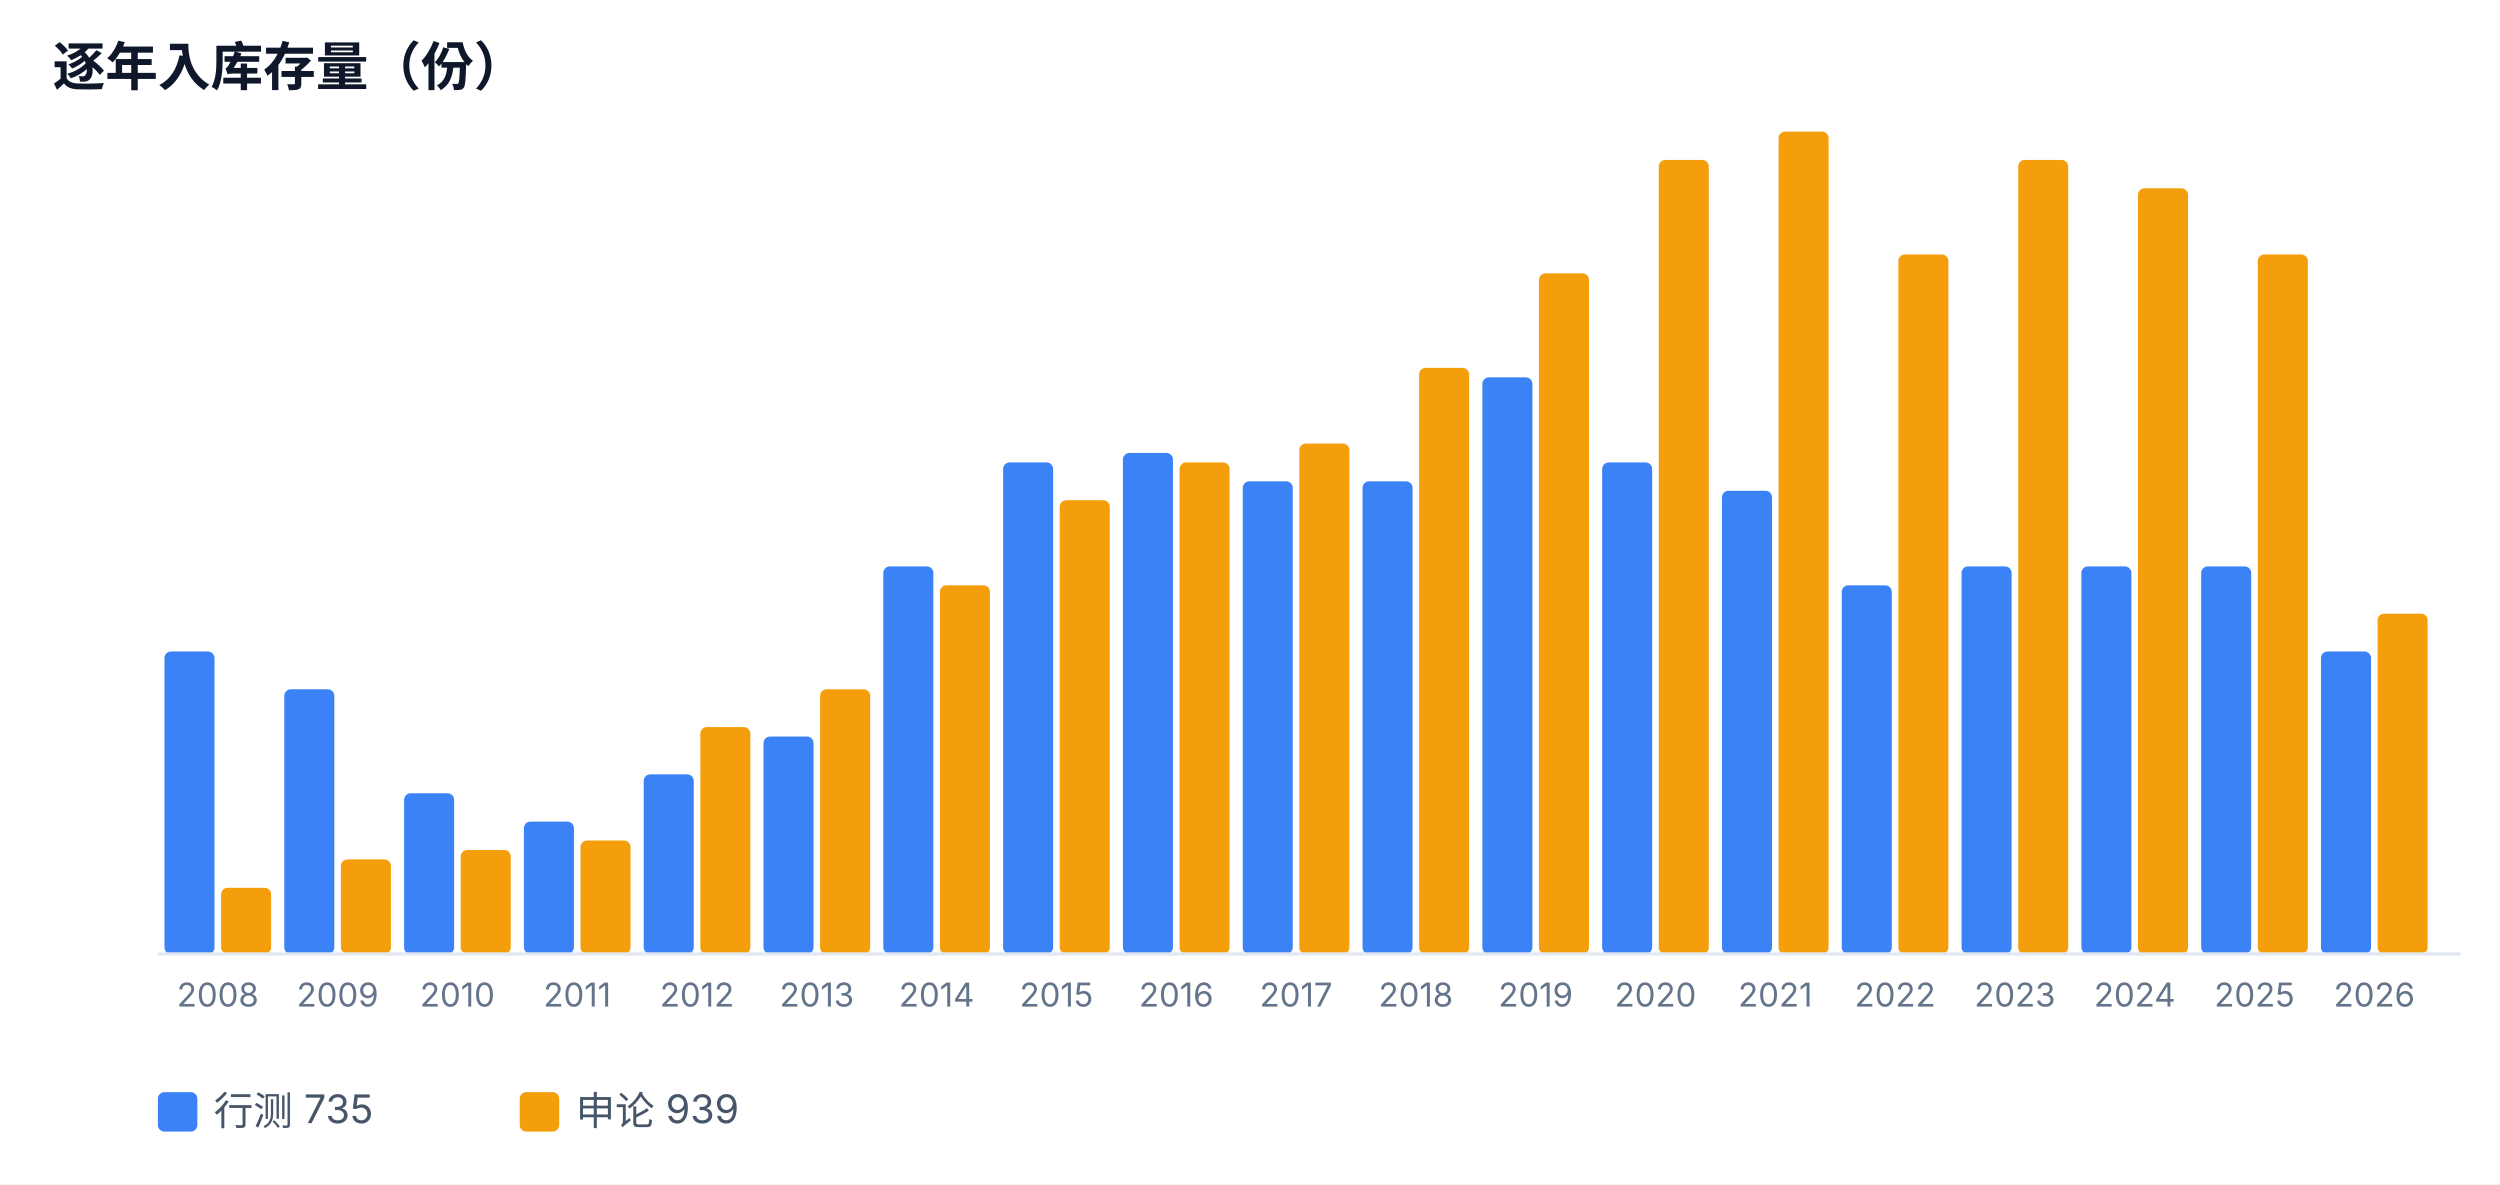
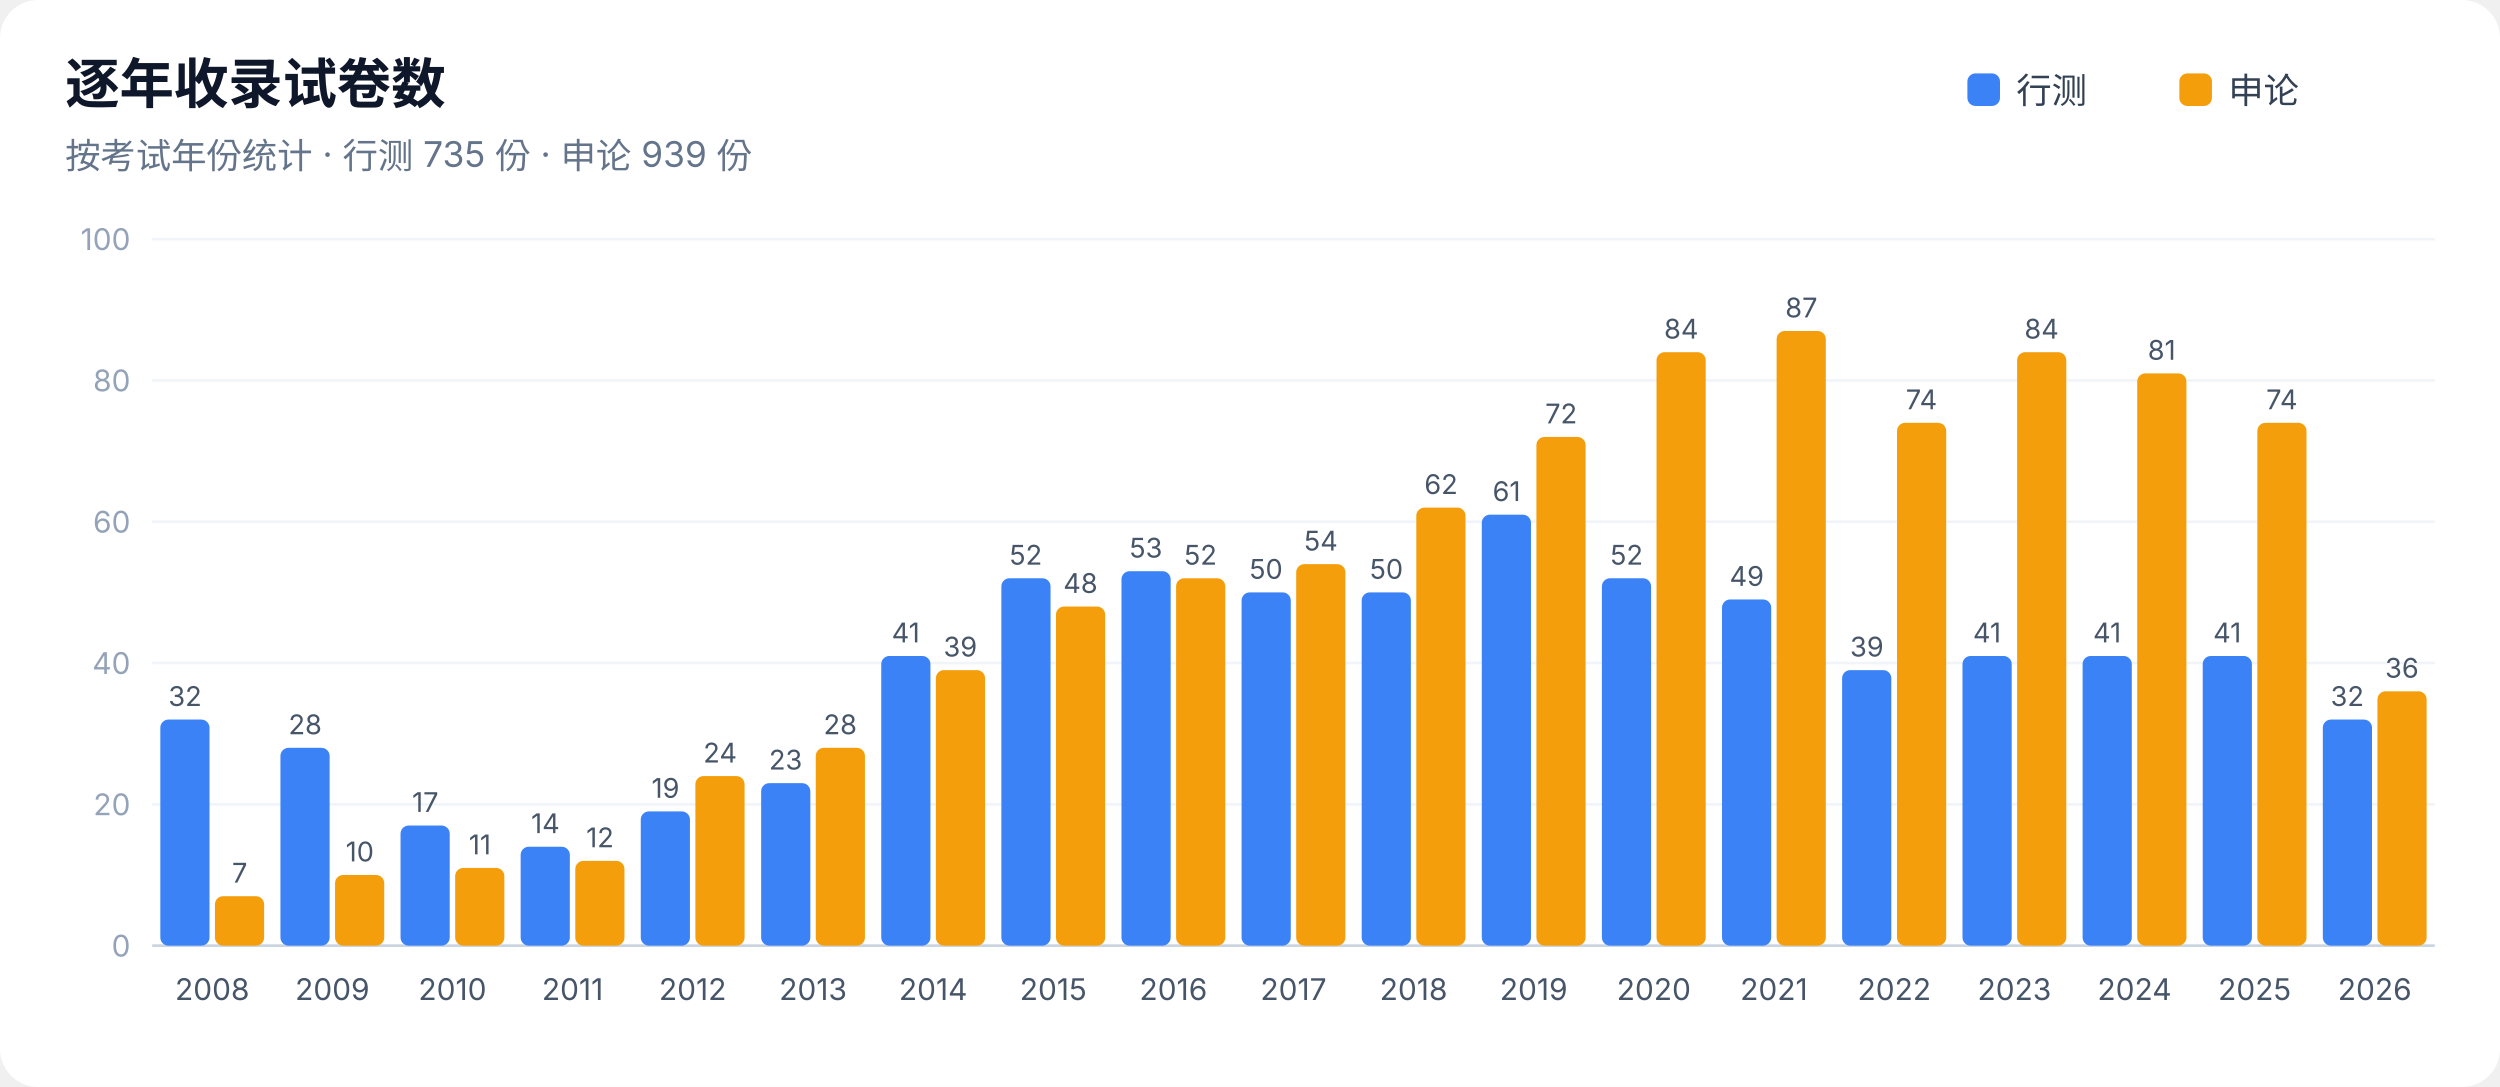
- <svg xmlns="http://www.w3.org/2000/svg" width="760" height="360" viewBox="0 0 760 360" font-family="-apple-system,BlinkMacSystemFont,'Segoe UI','PingFang SC','Microsoft YaHei',sans-serif">
-   <rect width="100%" height="100%" fill="#fff" />
-   <text x="16" y="26" font-size="16" font-weight="700" fill="#0f172a">逐年入库存量（份）</text>
-   <rect x="50.0" y="198.046" width="15.211" height="92.0" rx="2" fill="#3b82f6" />
-   <rect x="67.211" y="269.885" width="15.211" height="20.1" rx="2" fill="#f59e0b" />
-   <text x="66.211" y="306" font-size="10" fill="#64748b" text-anchor="middle">2008</text>
-   <rect x="86.421" y="209.54" width="15.211" height="80.5" rx="2" fill="#3b82f6" />
-   <rect x="103.632" y="261.264" width="15.211" height="28.7" rx="2" fill="#f59e0b" />
-   <text x="102.632" y="306" font-size="10" fill="#64748b" text-anchor="middle">2009</text>
-   <rect x="122.842" y="241.149" width="15.211" height="48.9" rx="2" fill="#3b82f6" />
-   <rect x="140.053" y="258.391" width="15.211" height="31.6" rx="2" fill="#f59e0b" />
-   <text x="139.053" y="306" font-size="10" fill="#64748b" text-anchor="middle">2010</text>
-   <rect x="159.263" y="249.77" width="15.211" height="40.2" rx="2" fill="#3b82f6" />
-   <rect x="176.474" y="255.517" width="15.211" height="34.5" rx="2" fill="#f59e0b" />
-   <text x="175.474" y="306" font-size="10" fill="#64748b" text-anchor="middle">2011</text>
-   <rect x="195.684" y="235.402" width="15.211" height="54.6" rx="2" fill="#3b82f6" />
-   <rect x="212.895" y="221.034" width="15.211" height="69.0" rx="2" fill="#f59e0b" />
-   <text x="211.895" y="306" font-size="10" fill="#64748b" text-anchor="middle">2012</text>
-   <rect x="232.105" y="223.908" width="15.211" height="66.1" rx="2" fill="#3b82f6" />
-   <rect x="249.316" y="209.54" width="15.211" height="80.5" rx="2" fill="#f59e0b" />
-   <text x="248.316" y="306" font-size="10" fill="#64748b" text-anchor="middle">2013</text>
-   <rect x="268.526" y="172.184" width="15.211" height="117.8" rx="2" fill="#3b82f6" />
-   <rect x="285.737" y="177.931" width="15.211" height="112.1" rx="2" fill="#f59e0b" />
-   <text x="284.737" y="306" font-size="10" fill="#64748b" text-anchor="middle">2014</text>
-   <rect x="304.947" y="140.575" width="15.211" height="149.4" rx="2" fill="#3b82f6" />
-   <rect x="322.158" y="152.069" width="15.211" height="137.9" rx="2" fill="#f59e0b" />
-   <text x="321.158" y="306" font-size="10" fill="#64748b" text-anchor="middle">2015</text>
-   <rect x="341.368" y="137.701" width="15.211" height="152.3" rx="2" fill="#3b82f6" />
-   <rect x="358.579" y="140.575" width="15.211" height="149.4" rx="2" fill="#f59e0b" />
-   <text x="357.579" y="306" font-size="10" fill="#64748b" text-anchor="middle">2016</text>
-   <rect x="377.789" y="146.322" width="15.211" height="143.7" rx="2" fill="#3b82f6" />
-   <rect x="395.0" y="134.828" width="15.211" height="155.2" rx="2" fill="#f59e0b" />
-   <text x="394.0" y="306" font-size="10" fill="#64748b" text-anchor="middle">2017</text>
-   <rect x="414.211" y="146.322" width="15.211" height="143.7" rx="2" fill="#3b82f6" />
-   <rect x="431.421" y="111.839" width="15.211" height="178.2" rx="2" fill="#f59e0b" />
-   <text x="430.421" y="306" font-size="10" fill="#64748b" text-anchor="middle">2018</text>
-   <rect x="450.632" y="114.713" width="15.211" height="175.3" rx="2" fill="#3b82f6" />
-   <rect x="467.842" y="83.103" width="15.211" height="206.9" rx="2" fill="#f59e0b" />
-   <text x="466.842" y="306" font-size="10" fill="#64748b" text-anchor="middle">2019</text>
-   <rect x="487.053" y="140.575" width="15.211" height="149.4" rx="2" fill="#3b82f6" />
-   <rect x="504.263" y="48.621" width="15.211" height="241.4" rx="2" fill="#f59e0b" />
-   <text x="503.263" y="306" font-size="10" fill="#64748b" text-anchor="middle">2020</text>
-   <rect x="523.474" y="149.195" width="15.211" height="140.8" rx="2" fill="#3b82f6" />
-   <rect x="540.684" y="40.0" width="15.211" height="250.0" rx="2" fill="#f59e0b" />
-   <text x="539.684" y="306" font-size="10" fill="#64748b" text-anchor="middle">2021</text>
-   <rect x="559.895" y="177.931" width="15.211" height="112.1" rx="2" fill="#3b82f6" />
-   <rect x="577.105" y="77.356" width="15.211" height="212.6" rx="2" fill="#f59e0b" />
-   <text x="576.105" y="306" font-size="10" fill="#64748b" text-anchor="middle">2022</text>
-   <rect x="596.316" y="172.184" width="15.211" height="117.8" rx="2" fill="#3b82f6" />
-   <rect x="613.526" y="48.621" width="15.211" height="241.4" rx="2" fill="#f59e0b" />
-   <text x="612.526" y="306" font-size="10" fill="#64748b" text-anchor="middle">2023</text>
-   <rect x="632.737" y="172.184" width="15.211" height="117.8" rx="2" fill="#3b82f6" />
-   <rect x="649.947" y="57.241" width="15.211" height="232.8" rx="2" fill="#f59e0b" />
-   <text x="648.947" y="306" font-size="10" fill="#64748b" text-anchor="middle">2024</text>
-   <rect x="669.158" y="172.184" width="15.211" height="117.8" rx="2" fill="#3b82f6" />
-   <rect x="686.368" y="77.356" width="15.211" height="212.6" rx="2" fill="#f59e0b" />
-   <text x="685.368" y="306" font-size="10" fill="#64748b" text-anchor="middle">2025</text>
-   <rect x="705.579" y="198.046" width="15.211" height="92.0" rx="2" fill="#3b82f6" />
-   <rect x="722.789" y="186.552" width="15.211" height="103.4" rx="2" fill="#f59e0b" />
-   <text x="721.789" y="306" font-size="10" fill="#64748b" text-anchor="middle">2026</text>
-   <line x1="48" y1="290" x2="748" y2="290" stroke="#e2e8f0" />
-   <rect x="48" y="332" width="12" height="12" rx="2" fill="#3b82f6" />
-   <text x="65" y="342" font-size="12" fill="#475569">行测 735</text>
-   <rect x="158" y="332" width="12" height="12" rx="2" fill="#f59e0b" />
-   <text x="175" y="342" font-size="12" fill="#475569">申论 939</text>
+ <svg xmlns="http://www.w3.org/2000/svg" width="920" height="400" viewBox="0 0 920 400" font-family="-apple-system,BlinkMacSystemFont,'Segoe UI','PingFang SC','Microsoft YaHei',sans-serif">
+   <rect width="920" height="400" rx="14" fill="#ffffff" />
+   <text x="24" y="38" font-size="20" font-weight="700" fill="#0f172a">逐年收录试卷数</text>
+   <text x="24" y="62" font-size="13" fill="#64748b">按考试年份统计 · 行测 735 份 · 申论 939 份</text>
+   <rect x="724" y="27" width="12" height="12" rx="3" fill="#3b82f6" />
+   <text x="742" y="38" font-size="13" fill="#334155">行测</text>
+   <rect x="802" y="27" width="12" height="12" rx="3" fill="#f59e0b" />
+   <text x="820" y="38" font-size="13" fill="#334155">申论</text>
+   <line x1="56" y1="348.0" x2="896" y2="348.0" stroke="#cbd5e1" />
+   <text x="48" y="352.0" font-size="11" fill="#94a3b8" text-anchor="end">0</text>
+   <line x1="56" y1="296.0" x2="896" y2="296.0" stroke="#f1f5f9" />
+   <text x="48" y="300.0" font-size="11" fill="#94a3b8" text-anchor="end">20</text>
+   <line x1="56" y1="244.0" x2="896" y2="244.0" stroke="#f1f5f9" />
+   <text x="48" y="248.0" font-size="11" fill="#94a3b8" text-anchor="end">40</text>
+   <line x1="56" y1="192.0" x2="896" y2="192.0" stroke="#f1f5f9" />
+   <text x="48" y="196.0" font-size="11" fill="#94a3b8" text-anchor="end">60</text>
+   <line x1="56" y1="140.0" x2="896" y2="140.0" stroke="#f1f5f9" />
+   <text x="48" y="144.0" font-size="11" fill="#94a3b8" text-anchor="end">80</text>
+   <line x1="56" y1="88.0" x2="896" y2="88.0" stroke="#f1f5f9" />
+   <text x="48" y="92.0" font-size="11" fill="#94a3b8" text-anchor="end">100</text>
+   <rect x="59.0" y="264.8" width="18.1" height="83.2" rx="3" fill="#3b82f6" />
+   <text x="68.1" y="259.8" font-size="10" fill="#475569" text-anchor="middle">32</text>
+   <rect x="79.1" y="329.8" width="18.1" height="18.2" rx="3" fill="#f59e0b" />
+   <text x="88.2" y="324.8" font-size="10" fill="#475569" text-anchor="middle">7</text>
+   <text x="78.1" y="368" font-size="11" fill="#475569" text-anchor="middle">2008</text>
+   <rect x="103.2" y="275.2" width="18.1" height="72.8" rx="3" fill="#3b82f6" />
+   <text x="112.3" y="270.2" font-size="10" fill="#475569" text-anchor="middle">28</text>
+   <rect x="123.3" y="322.0" width="18.1" height="26.0" rx="3" fill="#f59e0b" />
+   <text x="132.4" y="317.0" font-size="10" fill="#475569" text-anchor="middle">10</text>
+   <text x="122.3" y="368" font-size="11" fill="#475569" text-anchor="middle">2009</text>
+   <rect x="147.4" y="303.8" width="18.1" height="44.2" rx="3" fill="#3b82f6" />
+   <text x="156.5" y="298.8" font-size="10" fill="#475569" text-anchor="middle">17</text>
+   <rect x="167.5" y="319.4" width="18.1" height="28.6" rx="3" fill="#f59e0b" />
+   <text x="176.6" y="314.4" font-size="10" fill="#475569" text-anchor="middle">11</text>
+   <text x="166.5" y="368" font-size="11" fill="#475569" text-anchor="middle">2010</text>
+   <rect x="191.6" y="311.6" width="18.1" height="36.4" rx="3" fill="#3b82f6" />
+   <text x="200.7" y="306.6" font-size="10" fill="#475569" text-anchor="middle">14</text>
+   <rect x="211.7" y="316.8" width="18.1" height="31.2" rx="3" fill="#f59e0b" />
+   <text x="220.8" y="311.8" font-size="10" fill="#475569" text-anchor="middle">12</text>
+   <text x="210.7" y="368" font-size="11" fill="#475569" text-anchor="middle">2011</text>
+   <rect x="235.8" y="298.6" width="18.1" height="49.4" rx="3" fill="#3b82f6" />
+   <text x="244.9" y="293.6" font-size="10" fill="#475569" text-anchor="middle">19</text>
+   <rect x="255.9" y="285.6" width="18.1" height="62.4" rx="3" fill="#f59e0b" />
+   <text x="265.0" y="280.6" font-size="10" fill="#475569" text-anchor="middle">24</text>
+   <text x="254.9" y="368" font-size="11" fill="#475569" text-anchor="middle">2012</text>
+   <rect x="280.1" y="288.2" width="18.1" height="59.8" rx="3" fill="#3b82f6" />
+   <text x="289.1" y="283.2" font-size="10" fill="#475569" text-anchor="middle">23</text>
+   <rect x="300.2" y="275.2" width="18.1" height="72.8" rx="3" fill="#f59e0b" />
+   <text x="309.2" y="270.2" font-size="10" fill="#475569" text-anchor="middle">28</text>
+   <text x="299.2" y="368" font-size="11" fill="#475569" text-anchor="middle">2013</text>
+   <rect x="324.3" y="241.4" width="18.1" height="106.6" rx="3" fill="#3b82f6" />
+   <text x="333.3" y="236.4" font-size="10" fill="#475569" text-anchor="middle">41</text>
+   <rect x="344.4" y="246.6" width="18.1" height="101.4" rx="3" fill="#f59e0b" />
+   <text x="353.4" y="241.6" font-size="10" fill="#475569" text-anchor="middle">39</text>
+   <text x="343.4" y="368" font-size="11" fill="#475569" text-anchor="middle">2014</text>
+   <rect x="368.5" y="212.8" width="18.1" height="135.2" rx="3" fill="#3b82f6" />
+   <text x="377.5" y="207.8" font-size="10" fill="#475569" text-anchor="middle">52</text>
+   <rect x="388.6" y="223.2" width="18.1" height="124.8" rx="3" fill="#f59e0b" />
+   <text x="397.6" y="218.2" font-size="10" fill="#475569" text-anchor="middle">48</text>
+   <text x="387.6" y="368" font-size="11" fill="#475569" text-anchor="middle">2015</text>
+   <rect x="412.7" y="210.2" width="18.1" height="137.8" rx="3" fill="#3b82f6" />
+   <text x="421.7" y="205.2" font-size="10" fill="#475569" text-anchor="middle">53</text>
+   <rect x="432.8" y="212.8" width="18.1" height="135.2" rx="3" fill="#f59e0b" />
+   <text x="441.8" y="207.8" font-size="10" fill="#475569" text-anchor="middle">52</text>
+   <text x="431.8" y="368" font-size="11" fill="#475569" text-anchor="middle">2016</text>
+   <rect x="456.9" y="218.0" width="18.1" height="130.0" rx="3" fill="#3b82f6" />
+   <text x="465.9" y="213.0" font-size="10" fill="#475569" text-anchor="middle">50</text>
+   <rect x="477.0" y="207.6" width="18.1" height="140.4" rx="3" fill="#f59e0b" />
+   <text x="486.1" y="202.6" font-size="10" fill="#475569" text-anchor="middle">54</text>
+   <text x="476.0" y="368" font-size="11" fill="#475569" text-anchor="middle">2017</text>
+   <rect x="501.1" y="218.0" width="18.1" height="130.0" rx="3" fill="#3b82f6" />
+   <text x="510.2" y="213.0" font-size="10" fill="#475569" text-anchor="middle">50</text>
+   <rect x="521.2" y="186.8" width="18.1" height="161.2" rx="3" fill="#f59e0b" />
+   <text x="530.3" y="181.8" font-size="10" fill="#475569" text-anchor="middle">62</text>
+   <text x="520.2" y="368" font-size="11" fill="#475569" text-anchor="middle">2018</text>
+   <rect x="545.3" y="189.4" width="18.1" height="158.6" rx="3" fill="#3b82f6" />
+   <text x="554.4" y="184.4" font-size="10" fill="#475569" text-anchor="middle">61</text>
+   <rect x="565.4" y="160.8" width="18.1" height="187.2" rx="3" fill="#f59e0b" />
+   <text x="574.5" y="155.8" font-size="10" fill="#475569" text-anchor="middle">72</text>
+   <text x="564.4" y="368" font-size="11" fill="#475569" text-anchor="middle">2019</text>
+   <rect x="589.5" y="212.8" width="18.1" height="135.2" rx="3" fill="#3b82f6" />
+   <text x="598.6" y="207.8" font-size="10" fill="#475569" text-anchor="middle">52</text>
+   <rect x="609.6" y="129.6" width="18.1" height="218.4" rx="3" fill="#f59e0b" />
+   <text x="618.7" y="124.6" font-size="10" fill="#475569" text-anchor="middle">84</text>
+   <text x="608.6" y="368" font-size="11" fill="#475569" text-anchor="middle">2020</text>
+   <rect x="633.7" y="220.6" width="18.1" height="127.4" rx="3" fill="#3b82f6" />
+   <text x="642.8" y="215.6" font-size="10" fill="#475569" text-anchor="middle">49</text>
+   <rect x="653.8" y="121.8" width="18.1" height="226.2" rx="3" fill="#f59e0b" />
+   <text x="662.9" y="116.8" font-size="10" fill="#475569" text-anchor="middle">87</text>
+   <text x="652.8" y="368" font-size="11" fill="#475569" text-anchor="middle">2021</text>
+   <rect x="677.9" y="246.6" width="18.1" height="101.4" rx="3" fill="#3b82f6" />
+   <text x="687.0" y="241.6" font-size="10" fill="#475569" text-anchor="middle">39</text>
+   <rect x="698.1" y="155.6" width="18.1" height="192.4" rx="3" fill="#f59e0b" />
+   <text x="707.1" y="150.6" font-size="10" fill="#475569" text-anchor="middle">74</text>
+   <text x="697.1" y="368" font-size="11" fill="#475569" text-anchor="middle">2022</text>
+   <rect x="722.2" y="241.4" width="18.1" height="106.6" rx="3" fill="#3b82f6" />
+   <text x="731.2" y="236.4" font-size="10" fill="#475569" text-anchor="middle">41</text>
+   <rect x="742.3" y="129.6" width="18.1" height="218.4" rx="3" fill="#f59e0b" />
+   <text x="751.3" y="124.6" font-size="10" fill="#475569" text-anchor="middle">84</text>
+   <text x="741.3" y="368" font-size="11" fill="#475569" text-anchor="middle">2023</text>
+   <rect x="766.4" y="241.4" width="18.1" height="106.6" rx="3" fill="#3b82f6" />
+   <text x="775.4" y="236.4" font-size="10" fill="#475569" text-anchor="middle">41</text>
+   <rect x="786.5" y="137.4" width="18.1" height="210.6" rx="3" fill="#f59e0b" />
+   <text x="795.5" y="132.4" font-size="10" fill="#475569" text-anchor="middle">81</text>
+   <text x="785.5" y="368" font-size="11" fill="#475569" text-anchor="middle">2024</text>
+   <rect x="810.6" y="241.4" width="18.1" height="106.6" rx="3" fill="#3b82f6" />
+   <text x="819.6" y="236.4" font-size="10" fill="#475569" text-anchor="middle">41</text>
+   <rect x="830.7" y="155.6" width="18.1" height="192.4" rx="3" fill="#f59e0b" />
+   <text x="839.7" y="150.6" font-size="10" fill="#475569" text-anchor="middle">74</text>
+   <text x="829.7" y="368" font-size="11" fill="#475569" text-anchor="middle">2025</text>
+   <rect x="854.8" y="264.8" width="18.1" height="83.2" rx="3" fill="#3b82f6" />
+   <text x="863.8" y="259.8" font-size="10" fill="#475569" text-anchor="middle">32</text>
+   <rect x="874.9" y="254.4" width="18.1" height="93.6" rx="3" fill="#f59e0b" />
+   <text x="883.9" y="249.4" font-size="10" fill="#475569" text-anchor="middle">36</text>
+   <text x="873.9" y="368" font-size="11" fill="#475569" text-anchor="middle">2026</text>
</svg>
